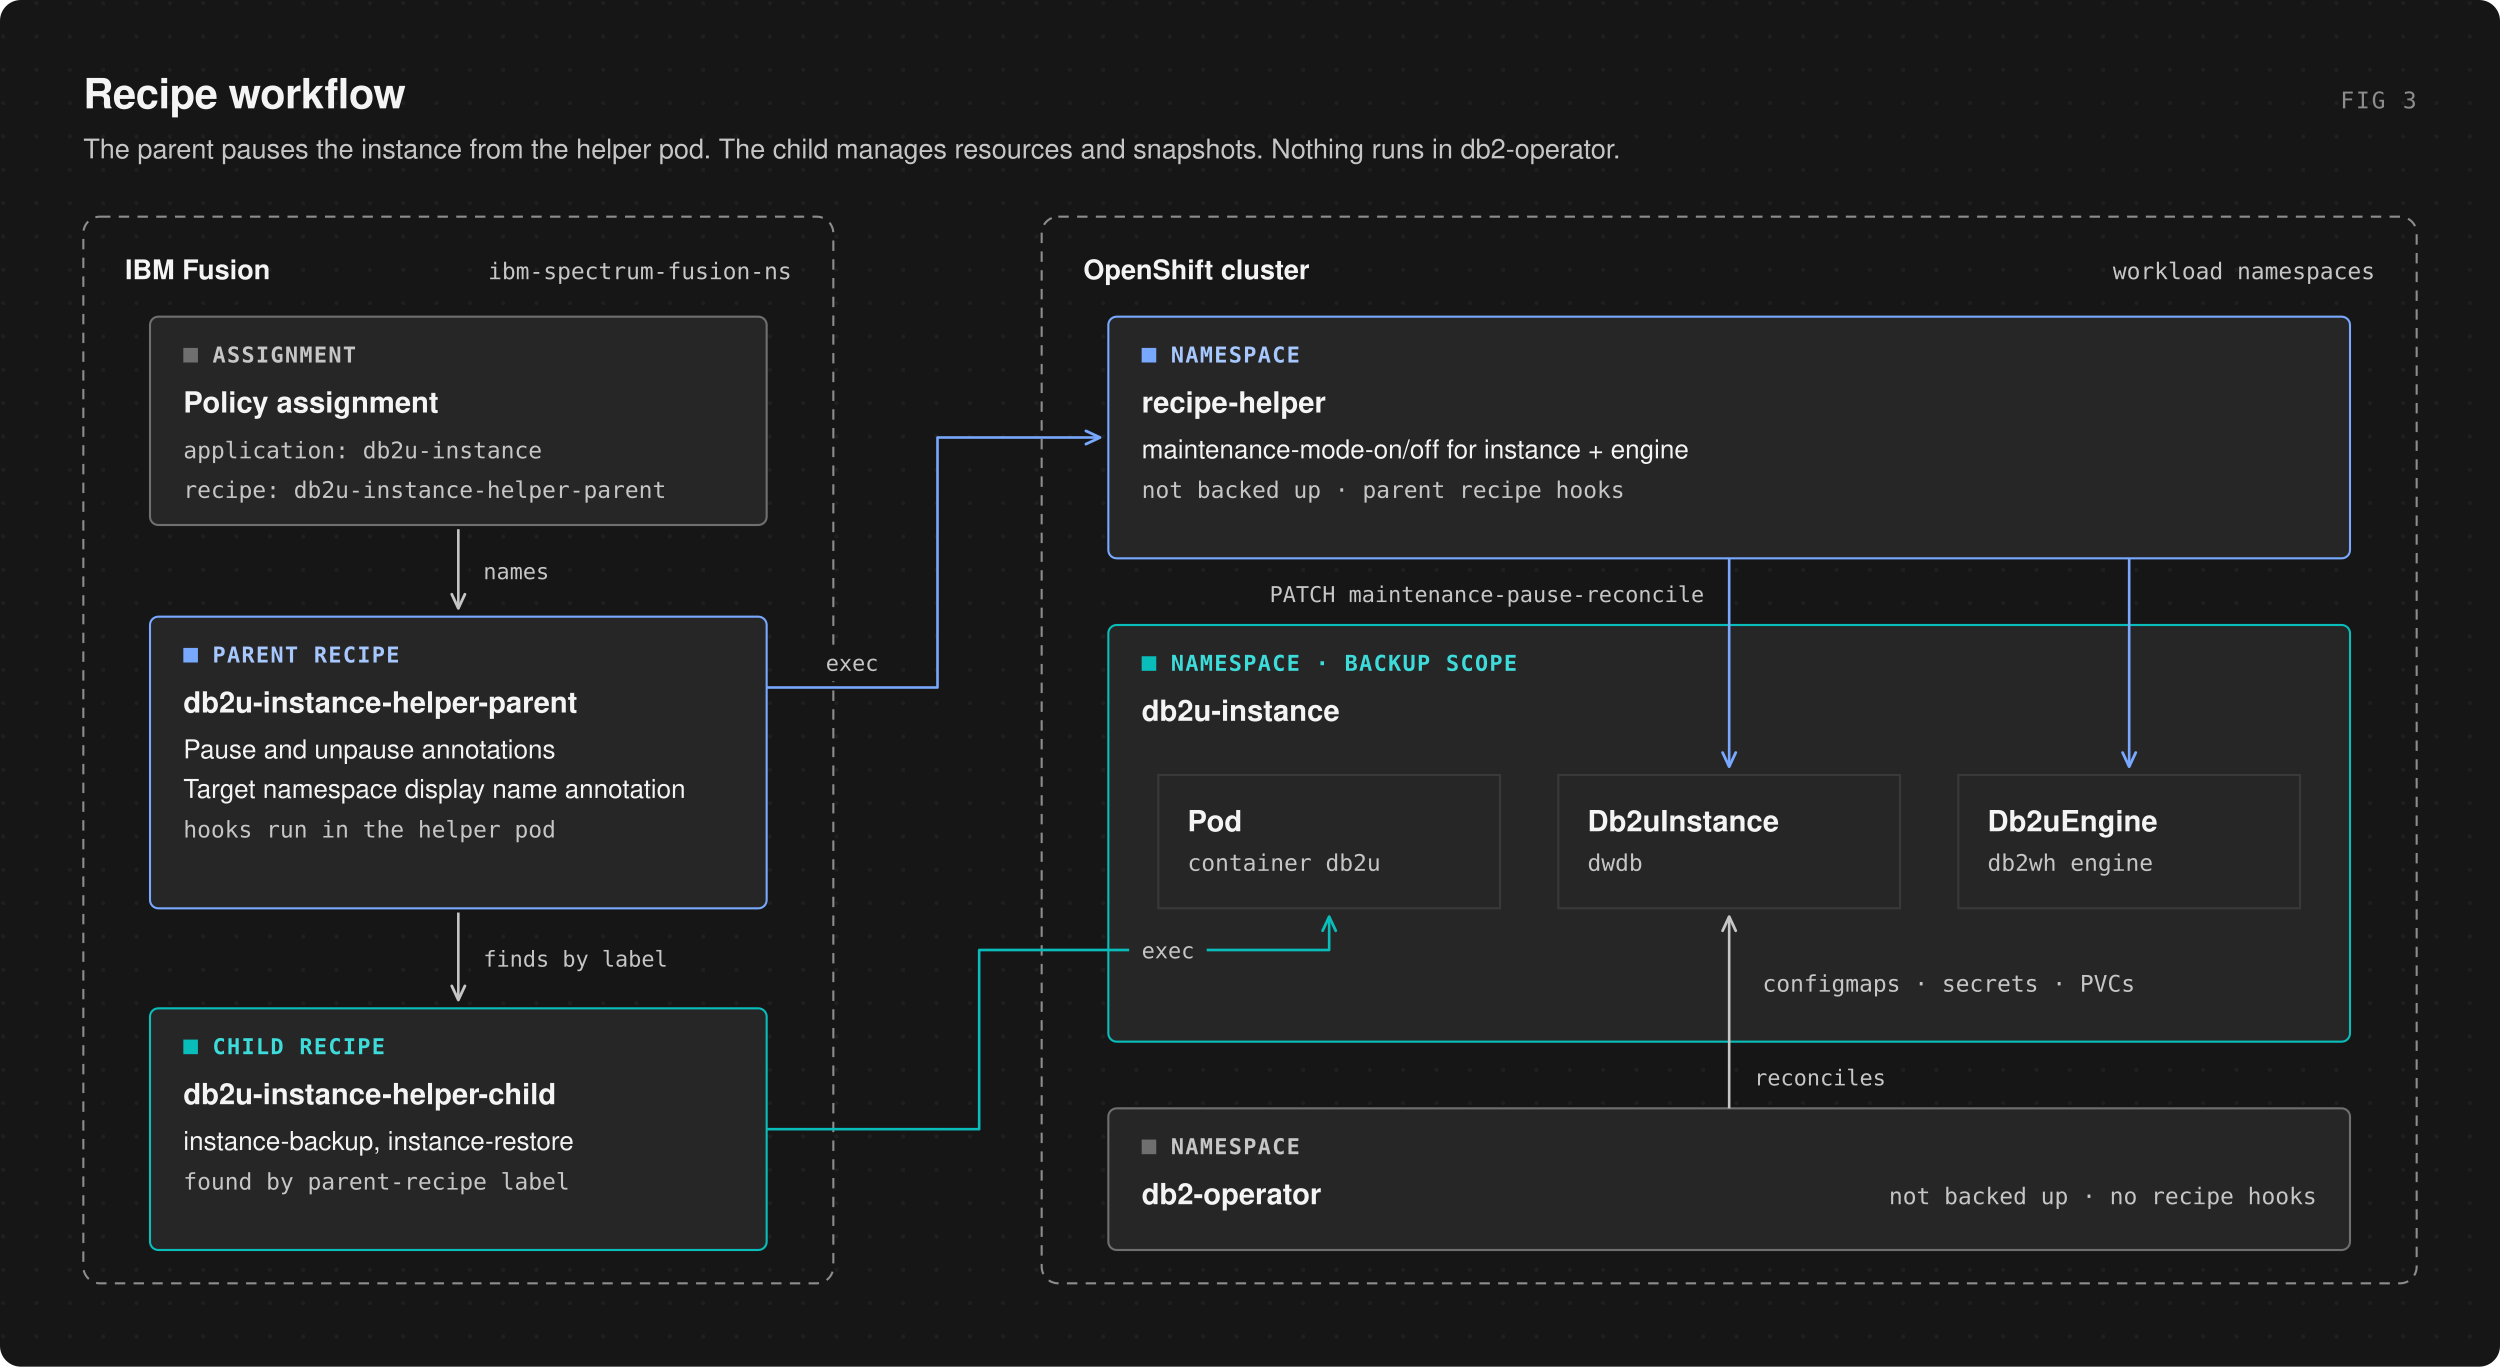
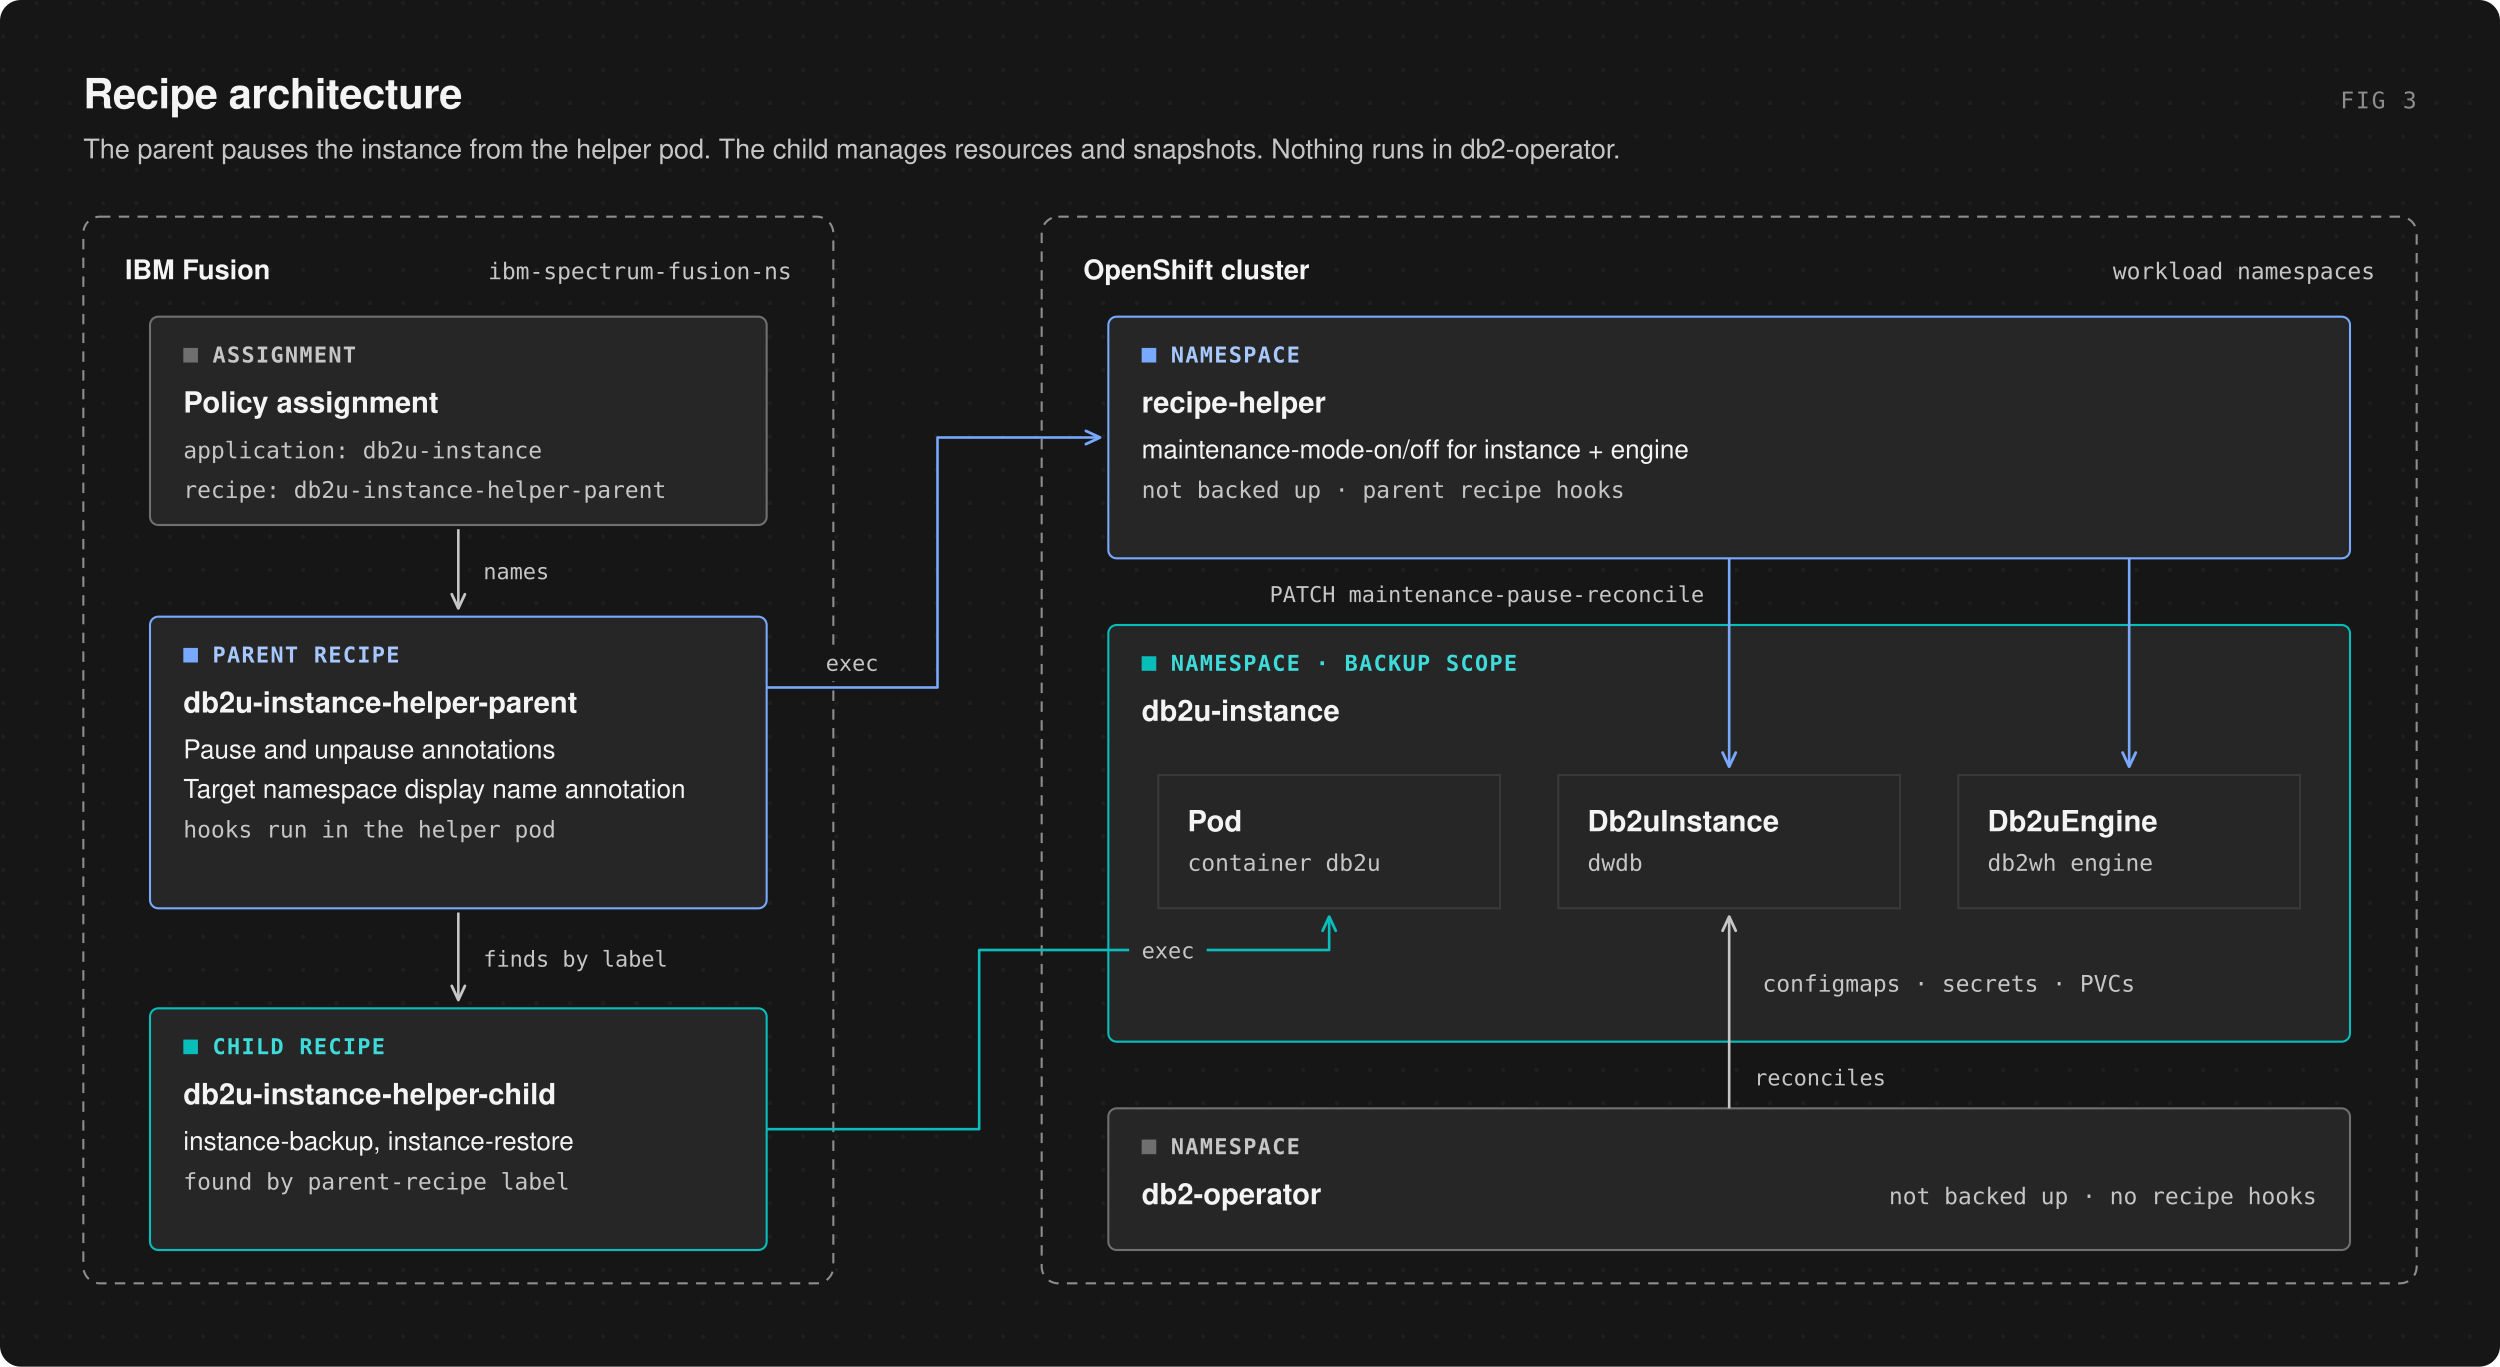
<svg xmlns="http://www.w3.org/2000/svg" id="db2u-architecture-dark" viewBox="0 0 1200 656" width="1200" height="656" role="img" aria-labelledby="db2u-architecture-dark-t db2u-architecture-dark-d">
  <style>#db2u-architecture-dark text{font-family:'IBM Plex Sans', -apple-system, BlinkMacSystemFont, 'Segoe UI', Helvetica, Arial, sans-serif}#db2u-architecture-dark .ttl{font-size:20px;font-weight:600;fill:#F4F4F4;letter-spacing:-0.01em}#db2u-architecture-dark .sub{font-size:13px;fill:#C6C6C6}#db2u-architecture-dark .fig{font-family:'IBM Plex Mono', ui-monospace, SFMono-Regular, Menlo, Consolas, monospace;font-size:11px;font-weight:500;fill:#8D8D8D;letter-spacing:0.08em}#db2u-architecture-dark .eye{font-size:10.5px;font-weight:600;letter-spacing:0.06em;font-family:'IBM Plex Mono', ui-monospace, SFMono-Regular, Menlo, Consolas, monospace}#db2u-architecture-dark .h{font-size:14px;font-weight:600;fill:#F4F4F4}#db2u-architecture-dark .hm{font-family:'IBM Plex Mono', ui-monospace, SFMono-Regular, Menlo, Consolas, monospace;font-size:13px;font-weight:600;fill:#F4F4F4}#db2u-architecture-dark .gh{font-size:13px;font-weight:600;fill:#F4F4F4}#db2u-architecture-dark .b{font-size:12.5px;fill:#F4F4F4}#db2u-architecture-dark .m{font-family:'IBM Plex Mono', ui-monospace, SFMono-Regular, Menlo, Consolas, monospace;font-size:11px;fill:#C6C6C6}#db2u-architecture-dark .mv{font-family:'IBM Plex Mono', ui-monospace, SFMono-Regular, Menlo, Consolas, monospace;font-size:12px;font-weight:500;fill:#F4F4F4}#db2u-architecture-dark .lab{font-family:'IBM Plex Mono', ui-monospace, SFMono-Regular, Menlo, Consolas, monospace;font-size:10.5px;fill:#C6C6C6}#db2u-architecture-dark .labd{font-family:'IBM Plex Mono', ui-monospace, SFMono-Regular, Menlo, Consolas, monospace;font-size:10.5px;font-weight:500;fill:#FFB3B8}#db2u-architecture-dark .hd{font-family:'IBM Plex Mono', ui-monospace, SFMono-Regular, Menlo, Consolas, monospace;font-size:10.5px;font-weight:500;fill:#8D8D8D;letter-spacing:0.08em}</style>
  <defs>
    <marker id="db2u-architecture-dark-m-neu" viewBox="0 0 10 10" refX="9" refY="5" markerWidth="9" markerHeight="9" markerUnits="userSpaceOnUse" orient="auto">
      <path d="M1.5 1.5L9 5L1.5 8.5" fill="none" style="stroke:#C6C6C6" stroke-width="1.5" stroke-linecap="round" stroke-linejoin="round" />
    </marker>
    <marker id="db2u-architecture-dark-m-pri" viewBox="0 0 10 10" refX="9" refY="5" markerWidth="9" markerHeight="9" markerUnits="userSpaceOnUse" orient="auto">
      <path d="M1.5 1.5L9 5L1.5 8.5" fill="none" style="stroke:#78A9FF" stroke-width="1.5" stroke-linecap="round" stroke-linejoin="round" />
    </marker>
    <marker id="db2u-architecture-dark-m-sec" viewBox="0 0 10 10" refX="9" refY="5" markerWidth="9" markerHeight="9" markerUnits="userSpaceOnUse" orient="auto">
      <path d="M1.5 1.5L9 5L1.5 8.5" fill="none" style="stroke:#08BDBA" stroke-width="1.5" stroke-linecap="round" stroke-linejoin="round" />
    </marker>
    <marker id="db2u-architecture-dark-m-cau" viewBox="0 0 10 10" refX="9" refY="5" markerWidth="9" markerHeight="9" markerUnits="userSpaceOnUse" orient="auto">
      <path d="M1.5 1.5L9 5L1.5 8.5" fill="none" style="stroke:#D2A106" stroke-width="1.5" stroke-linecap="round" stroke-linejoin="round" />
    </marker>
    <marker id="db2u-architecture-dark-m-dan" viewBox="0 0 10 10" refX="9" refY="5" markerWidth="9" markerHeight="9" markerUnits="userSpaceOnUse" orient="auto">
      <path d="M1.5 1.5L9 5L1.5 8.5" fill="none" style="stroke:#FA4D56" stroke-width="1.5" stroke-linecap="round" stroke-linejoin="round" />
    </marker>
    <pattern id="db2u-architecture-dark-pat" width="16" height="16" patternUnits="userSpaceOnUse">
      <circle cx="1.5" cy="1.5" r="1" style="fill:#1F1F1F" />
    </pattern>
  </defs>
  <rect width="1200" height="656" rx="10" style="fill:#161616" />
  <rect width="1200" height="656" rx="10" fill="url(#db2u-architecture-dark-pat)" />
-   <text x="40" y="52" class="ttl">Recipe workflow</text>
+   <text x="40" y="52" class="ttl">Recipe architecture</text>
  <text x="40" y="76" class="sub">The parent pauses the instance from the helper pod. The child manages resources and snapshots. Nothing runs in db2-operator.</text>
  <text x="1160" y="52" class="fig" text-anchor="end">FIG 3</text>
  <rect x="40" y="104" width="360" height="512" rx="8" style="fill:none;stroke:#8D8D8D" stroke-width="1" stroke-dasharray="5 4" />
  <text x="60" y="134" class="gh">IBM Fusion</text>
  <text x="380" y="134" class="m" text-anchor="end">ibm-spectrum-fusion-ns</text>
  <rect x="500" y="104" width="660" height="512" rx="8" style="fill:none;stroke:#8D8D8D" stroke-width="1" stroke-dasharray="5 4" />
  <text x="520" y="134" class="gh">OpenShift cluster</text>
  <text x="1140" y="134" class="m" text-anchor="end">workload namespaces</text>
  <g>
    <rect x="72" y="152" width="296" height="100" rx="4" style="fill:#262626;stroke:#6F6F6F" stroke-width="1" />
    <rect x="88" y="167" width="7" height="7" style="fill:#6F6F6F" />
    <text x="102" y="174" class="eye" style="fill:#C6C6C6">ASSIGNMENT</text>
    <text x="88" y="198" class="h">Policy assignment</text>
    <text x="88" y="220" class="m">application: db2u-instance</text>
    <text x="88" y="239" class="m">recipe: db2u-instance-helper-parent</text>
  </g>
  <g>
    <rect x="72" y="296" width="296" height="140" rx="4" style="fill:#262626;stroke:#78A9FF" stroke-width="1" />
    <rect x="88" y="311" width="7" height="7" style="fill:#78A9FF" />
    <text x="102" y="318" class="eye" style="fill:#A6C8FF">PARENT RECIPE</text>
    <text x="88" y="342" class="h">db2u-instance-helper-parent</text>
    <text x="88" y="364" class="b">Pause and unpause annotations</text>
    <text x="88" y="383" class="b">Target namespace display name annotation</text>
    <text x="88" y="402" class="m">hooks run in the helper pod</text>
  </g>
  <g>
    <rect x="72" y="484" width="296" height="116" rx="4" style="fill:#262626;stroke:#08BDBA" stroke-width="1" />
    <rect x="88" y="499" width="7" height="7" style="fill:#08BDBA" />
    <text x="102" y="506" class="eye" style="fill:#3DDBD9">CHILD RECIPE</text>
    <text x="88" y="530" class="h">db2u-instance-helper-child</text>
    <text x="88" y="552" class="b">instance-backup, instance-restore</text>
    <text x="88" y="571" class="m">found by parent-recipe label</text>
  </g>
  <path d="M220 254V292" fill="none" style="stroke:#C6C6C6" stroke-width="1.25" stroke-linejoin="round" marker-end="url(#db2u-architecture-dark-m-neu)" />
  <rect x="226.0" y="266" width="43.5" height="17" rx="3" style="fill:#161616" />
  <text x="232" y="278" class="lab" text-anchor="start">names</text>
  <path d="M220 438V480" fill="none" style="stroke:#C6C6C6" stroke-width="1.25" stroke-linejoin="round" marker-end="url(#db2u-architecture-dark-m-neu)" />
  <rect x="226.0" y="452" width="100.2" height="17" rx="3" style="fill:#161616" />
  <text x="232" y="464" class="lab" text-anchor="start">finds by label</text>
  <g>
    <rect x="532" y="152" width="596" height="116" rx="4" style="fill:#262626;stroke:#78A9FF" stroke-width="1" />
    <rect x="548" y="167" width="7" height="7" style="fill:#78A9FF" />
    <text x="562" y="174" class="eye" style="fill:#A6C8FF">NAMESPACE</text>
    <text x="548" y="198" class="h">recipe-helper</text>
    <text x="548" y="220" class="b">maintenance-mode-on/off for instance + engine</text>
    <text x="548" y="239" class="m">not backed up · parent recipe hooks</text>
  </g>
  <g>
    <rect x="532" y="300" width="596" height="200" rx="4" style="fill:#262626;stroke:#08BDBA" stroke-width="1" />
    <rect x="548" y="315" width="7" height="7" style="fill:#08BDBA" />
    <text x="562" y="322" class="eye" style="fill:#3DDBD9">NAMESPACE · BACKUP SCOPE</text>
    <text x="548" y="346" class="h">db2u-instance</text>
  </g>
  <rect x="556" y="372" width="164" height="64" rx="0" style="fill:#262626;stroke:#393939" stroke-width="1" />
  <text x="570" y="399" class="h">Pod</text>
  <text x="570" y="418" class="m">container db2u</text>
  <rect x="748" y="372" width="164" height="64" rx="0" style="fill:#262626;stroke:#393939" stroke-width="1" />
  <text x="762" y="399" class="h">Db2uInstance</text>
  <text x="762" y="418" class="m">dwdb</text>
  <rect x="940" y="372" width="164" height="64" rx="0" style="fill:#262626;stroke:#393939" stroke-width="1" />
  <text x="954" y="399" class="h">Db2uEngine</text>
  <text x="954" y="418" class="m">db2wh engine</text>
  <text x="846" y="476" class="m">configmaps · secrets · PVCs</text>
  <g>
    <rect x="532" y="532" width="596" height="68" rx="4" style="fill:#262626;stroke:#6F6F6F" stroke-width="1" />
    <rect x="548" y="547" width="7" height="7" style="fill:#6F6F6F" />
    <text x="562" y="554" class="eye" style="fill:#C6C6C6">NAMESPACE</text>
    <text x="1112" y="578" class="m" text-anchor="end">not backed up · no recipe hooks</text>
    <text x="548" y="578" class="h">db2-operator</text>
  </g>
  <path d="M368 330H450V210H528" fill="none" style="stroke:#78A9FF" stroke-width="1.25" stroke-linejoin="round" marker-end="url(#db2u-architecture-dark-m-pri)" />
  <rect x="390.4" y="310" width="37.2" height="17" rx="3" style="fill:#161616" />
  <text x="409" y="322" class="lab" text-anchor="middle">exec</text>
  <path d="M368 542H470V456H638V440" fill="none" style="stroke:#08BDBA" stroke-width="1.25" stroke-linejoin="round" marker-end="url(#db2u-architecture-dark-m-sec)" />
  <rect x="542.0" y="448" width="37.2" height="17" rx="3" style="fill:#262626" />
  <text x="548" y="460" class="lab" text-anchor="start">exec</text>
  <path d="M830 268V368" fill="none" style="stroke:#78A9FF" stroke-width="1.25" stroke-linejoin="round" marker-end="url(#db2u-architecture-dark-m-pri)" />
  <path d="M1022 268V368" fill="none" style="stroke:#78A9FF" stroke-width="1.25" stroke-linejoin="round" marker-end="url(#db2u-architecture-dark-m-pri)" />
  <rect x="604.1" y="277" width="219.9" height="17" rx="3" style="fill:#161616" />
  <text x="818" y="289" class="lab" text-anchor="end">PATCH maintenance-pause-reconcile</text>
  <path d="M830 532V440" fill="none" style="stroke:#C6C6C6" stroke-width="1.25" stroke-linejoin="round" marker-end="url(#db2u-architecture-dark-m-neu)" />
  <rect x="836.0" y="509" width="75.0" height="17" rx="3" style="fill:#161616" />
  <text x="842" y="521" class="lab" text-anchor="start">reconciles</text>
</svg>
